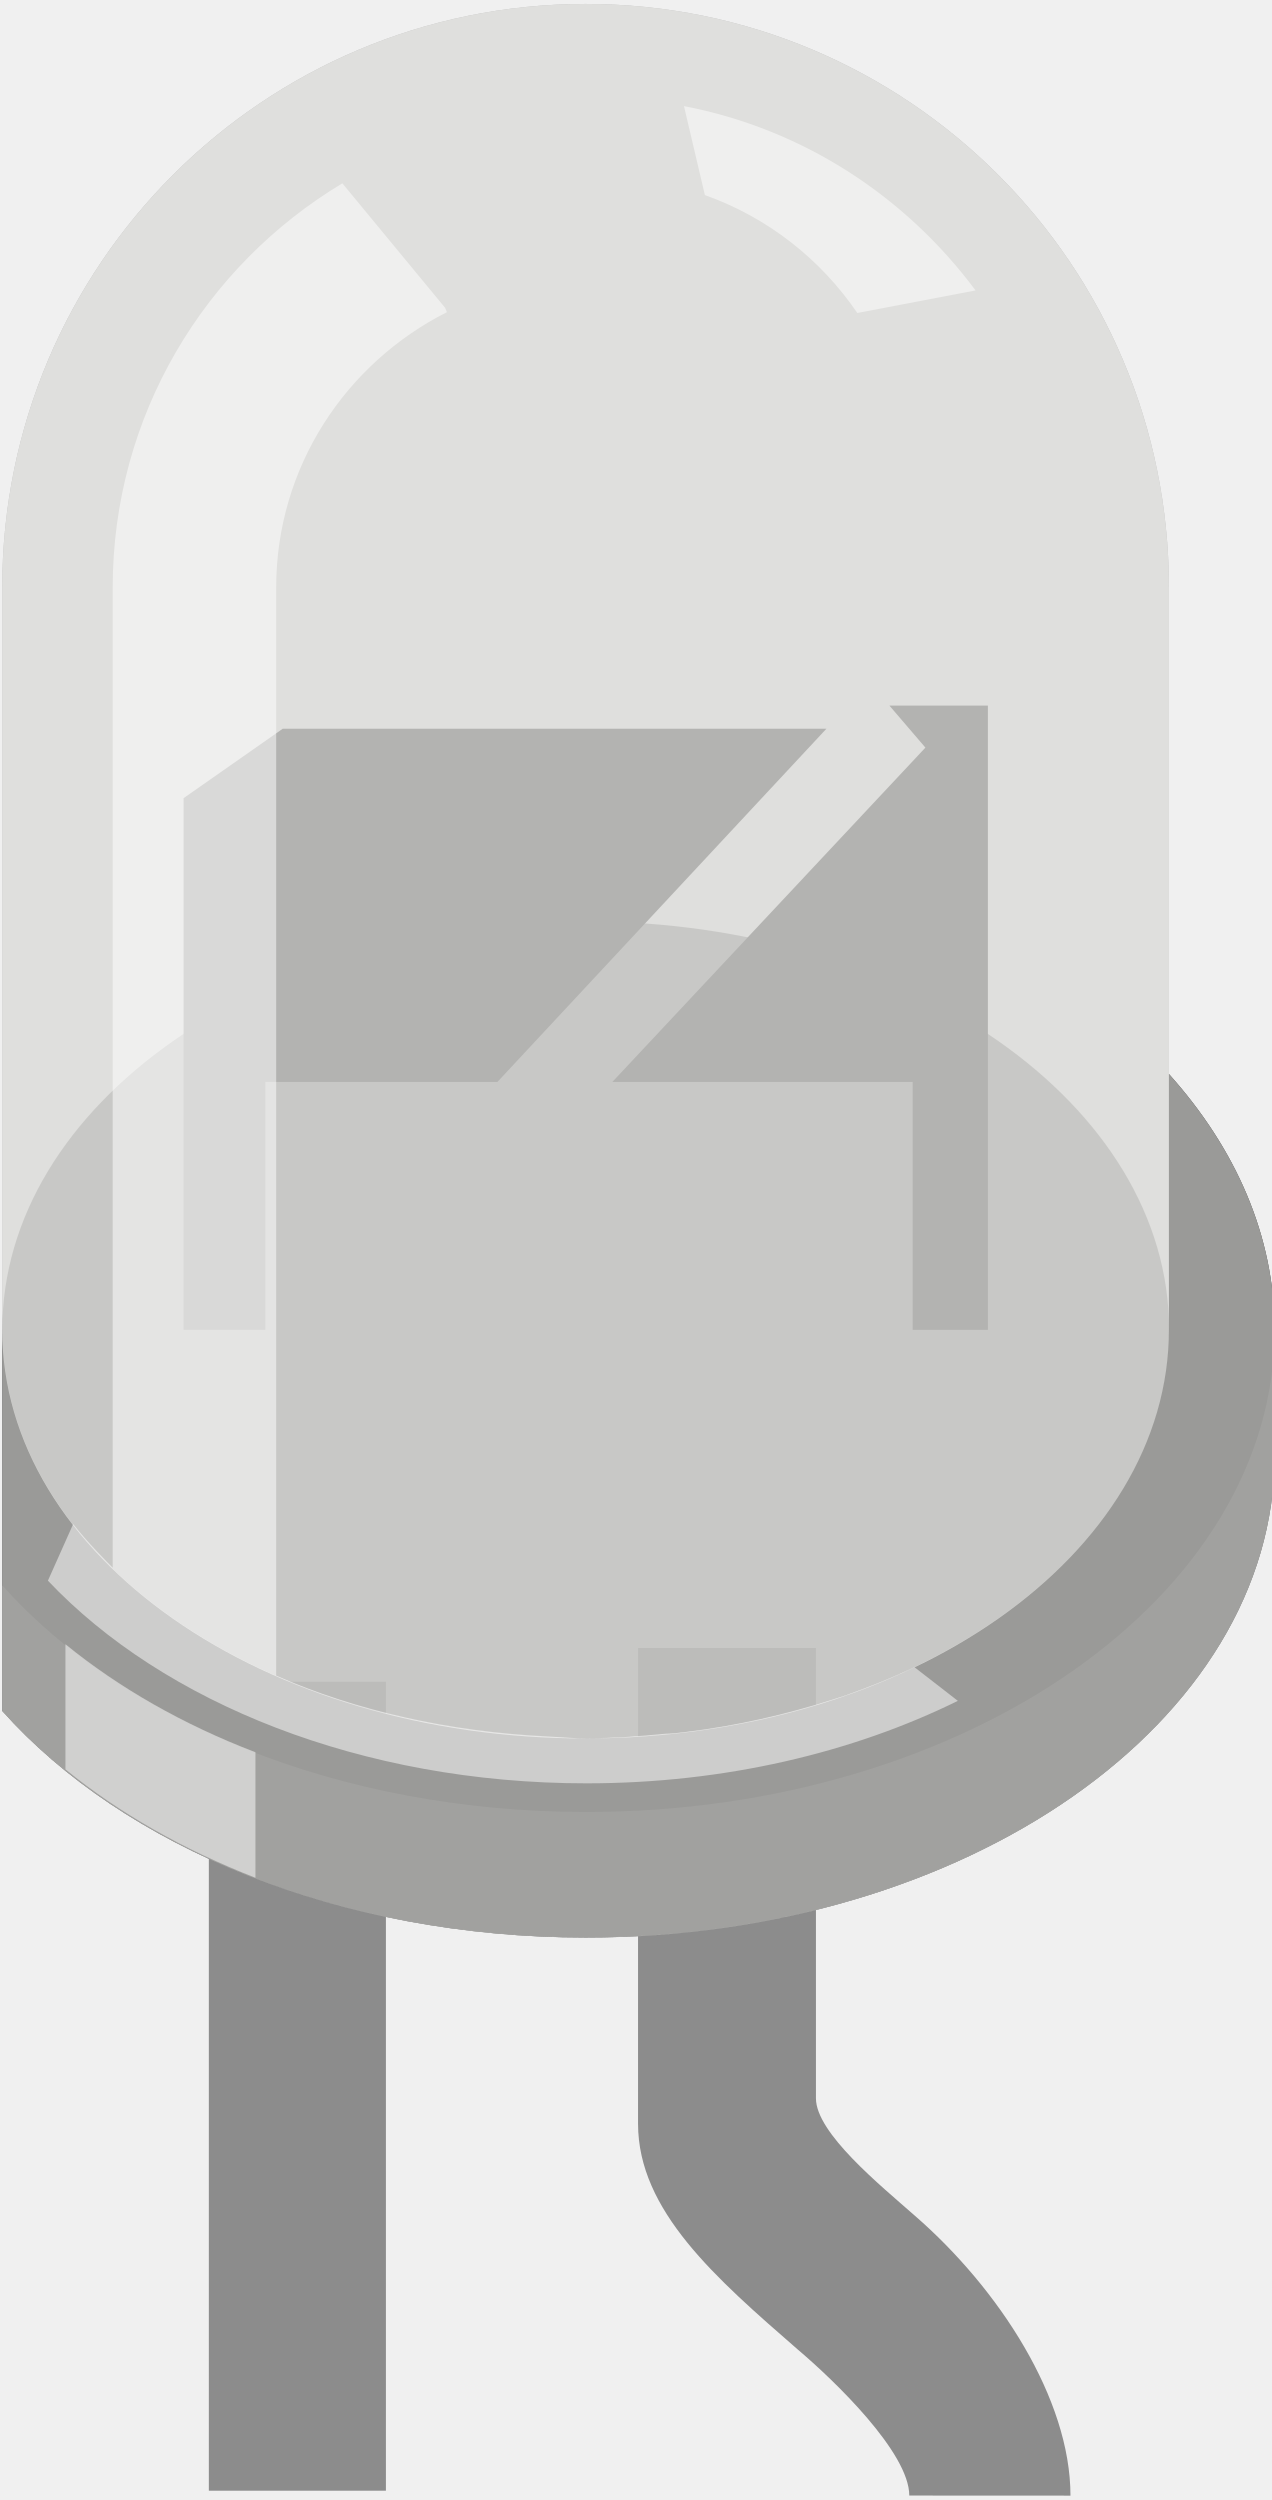
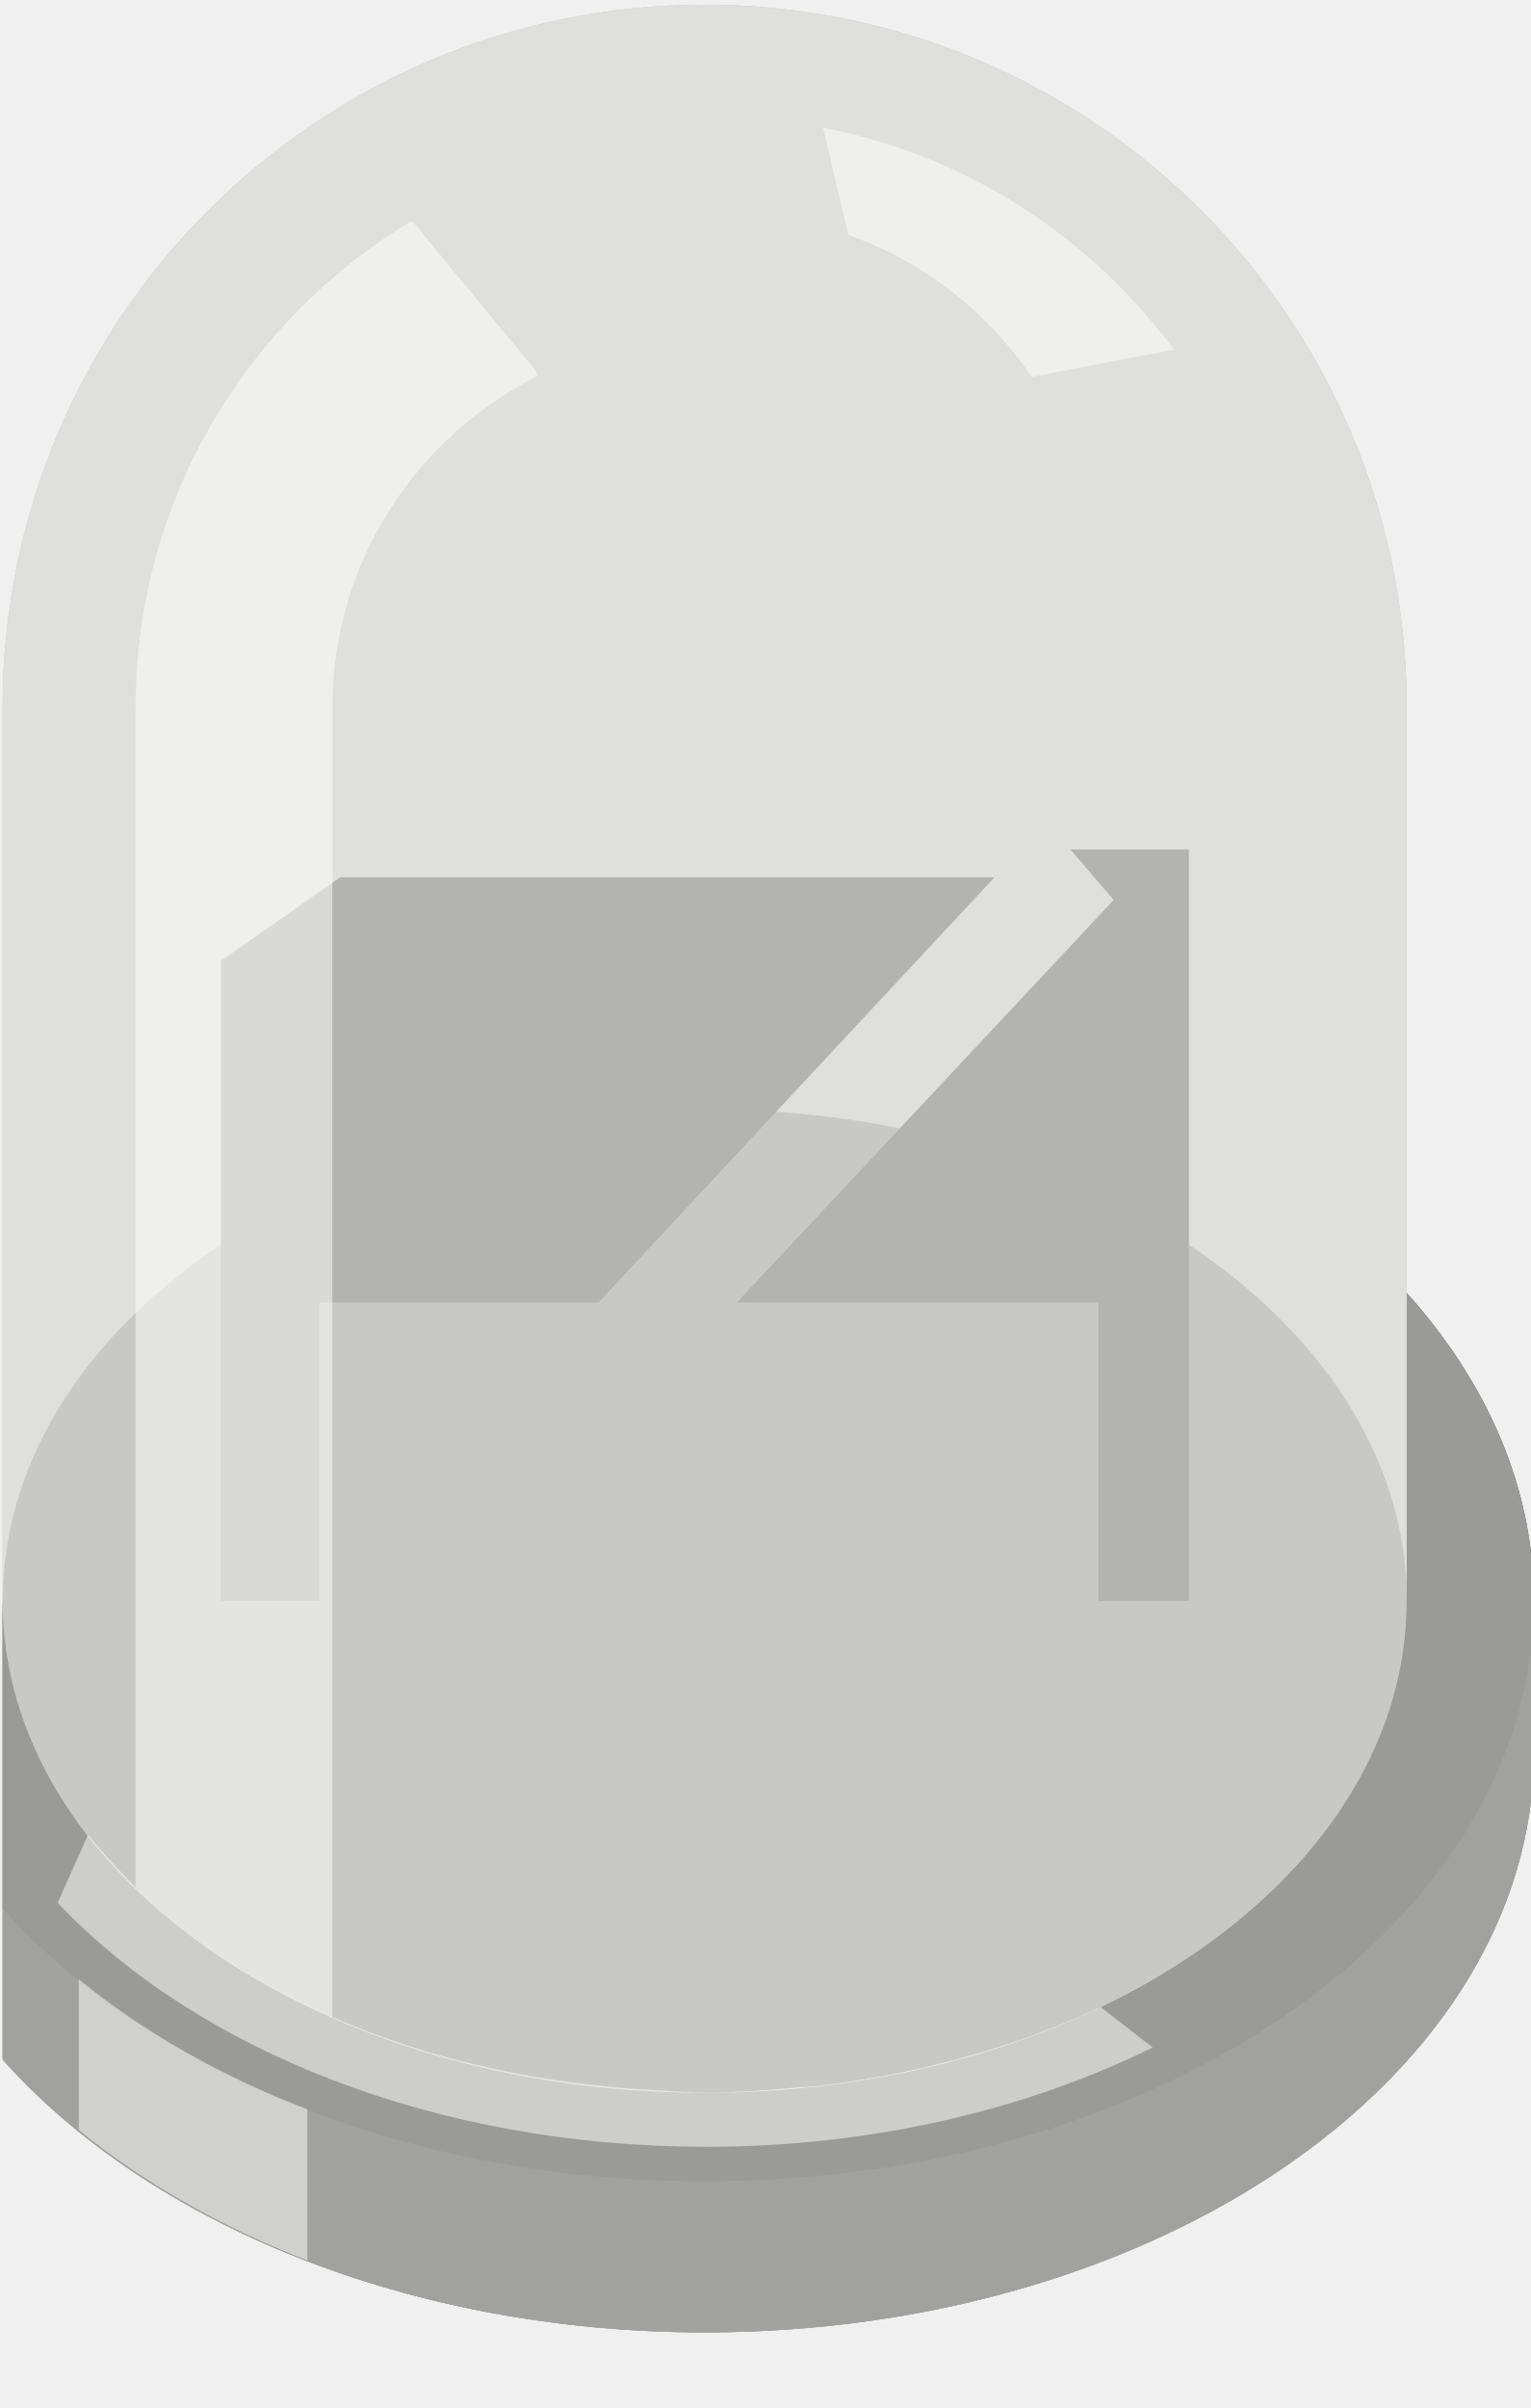
- <svg xmlns="http://www.w3.org/2000/svg" width="15.45mm" height="30.37mm" version="1.2" viewBox="-0.027 -0.048 15.45 30.37">
-   <rect x="2.51" y="20.382" width="2.151" height="9.827" fill="#8c8c8c" />
-   <path d="m12.977 30.269c0-1.174-0.868-2.513-1.892-3.402-0.416-0.367-1.2-1.002-1.2-1.425v-5.471h-2.161v5.78c0 1.058 0.948 1.879 1.946 2.748 0.444 0.376 1.349 1.25 1.349 1.769" fill="#8c8c8c" />
+ <svg xmlns="http://www.w3.org/2000/svg" width="15.45mm" height="24.3mm" version="1.2" viewBox="-0.027 -0.048 15.45 24.3">
  <path d="m14.173 13.001v-5.913c0-3.913-3.168-7.088-7.085-7.088-3.913 0-7.088 3.169-7.088 7.088v13.649c1.474 1.651 4.097 2.753 7.088 2.753 4.62 0 8.369-2.618 8.369-5.859v-1.524c-7.4e-4 -1.143-0.474-2.204-1.283-3.106z" opacity=".3" />
  <path d="m14.173 13.001v-5.913c0-3.913-3.168-7.088-7.085-7.088-3.913 0-7.088 3.169-7.088 7.088v13.649c1.474 1.651 4.097 2.753 7.088 2.753 4.62 0 8.369-2.618 8.369-5.859v-1.524c-7.4e-4 -1.143-0.474-2.204-1.283-3.106z" fill="#e6e6e6" opacity=".5" />
  <path d="m14.173 13.001v3.105c0 2.739-3.166 4.965-7.085 4.965-3.913 2e-5 -7.088-2.219-7.088-4.965v4.63c1.474 1.652 4.097 2.753 7.088 2.753 4.62 0 8.369-2.618 8.369-5.859l-4e-5 -1.524c-7e-4 -1.142-0.474-2.203-1.283-3.105z" fill="#d1d1d1" opacity=".9" />
  <g>
    <path d="m14.173 13.001v3.105c0 2.739-3.166 4.965-7.085 4.965-3.913 2e-5 -7.088-2.219-7.088-4.965v4.63c1.474 1.652 4.097 2.753 7.088 2.753 4.62 0 8.369-2.618 8.369-5.859l-4e-5 -1.524c-7e-4 -1.142-0.474-2.203-1.283-3.105z" opacity=".7" />
    <path d="m14.173 13.001v3.105c0 2.739-3.166 4.965-7.085 4.965-3.913 2e-5 -7.088-2.219-7.088-4.965v3.105c1.474 1.65 4.097 2.753 7.088 2.753 4.62 0 8.369-2.618 8.369-5.859-7.4e-4 -1.141-0.474-2.203-1.283-3.105z" opacity=".25" />
    <ellipse cx="7.088" cy="16.106" rx="7.087" ry="4.961" opacity=".25" />
  </g>
  <polygon points="2.203 16.107 3.196 16.107 3.196 13.095 6.016 13.095 10.012 8.805 3.407 8.805 2.203 9.648" fill="#666666" />
  <polygon points="11.215 9.034 7.412 13.095 11.06 13.095 11.06 16.107 11.974 16.107 11.974 8.524 10.778 8.524" fill="#666666" />
  <path d="m14.173 13.001v-5.913c0-3.913-3.168-7.088-7.085-7.088-3.913 0-7.088 3.169-7.088 7.088v13.649c1.474 1.651 4.097 2.753 7.088 2.753 4.62 0 8.369-2.618 8.369-5.859v-1.524c-7.4e-4 -1.143-0.474-2.204-1.283-3.106z" fill="#f2f2ee" opacity=".55" />
  <g fill="#ffffff">
    <path d="m10.388 3.754 1.436-0.274c-0.842-1.132-2.082-1.958-3.542-2.239l0.254 1.081c0.764 0.271 1.407 0.78 1.851 1.431z" opacity=".5" />
    <path d="m0.768 19.926v1.52c0.649 0.529 1.433 0.976 2.308 1.317v-1.525c-0.878-0.336-1.657-0.782-2.308-1.312z" opacity=".5" />
    <path d="m11.073 20.21c-0.256 0.122-0.53 0.23-0.806 0.33-0.058 0.019-0.117 0.04-0.178 0.058-0.564 0.179-1.161 0.319-1.795 0.395-0.075 0.009-0.151 0.019-0.225 0.019-0.32 0.03-0.644 0.058-0.971 0.058-0.148 0-0.307-0.015-0.472-0.024-1.2-0.057-2.331-0.315-3.298-0.739l-2e-5 -8.389v-4.825c0-1.471 0.848-2.729 2.074-3.349l-0.022-0.053-1.248-1.512c-1.67 1.003-2.79 2.822-2.79 4.912v11.905c-0.05-0.05-0.308-0.309-0.48-0.53l-0.307 0.688c1.401 1.482 3.809 2.462 6.543 2.462 1.68 0 3.237-0.374 4.511-1.002l-0.527-0.409-0.01 0.007z" opacity=".5" />
  </g>
</svg>
